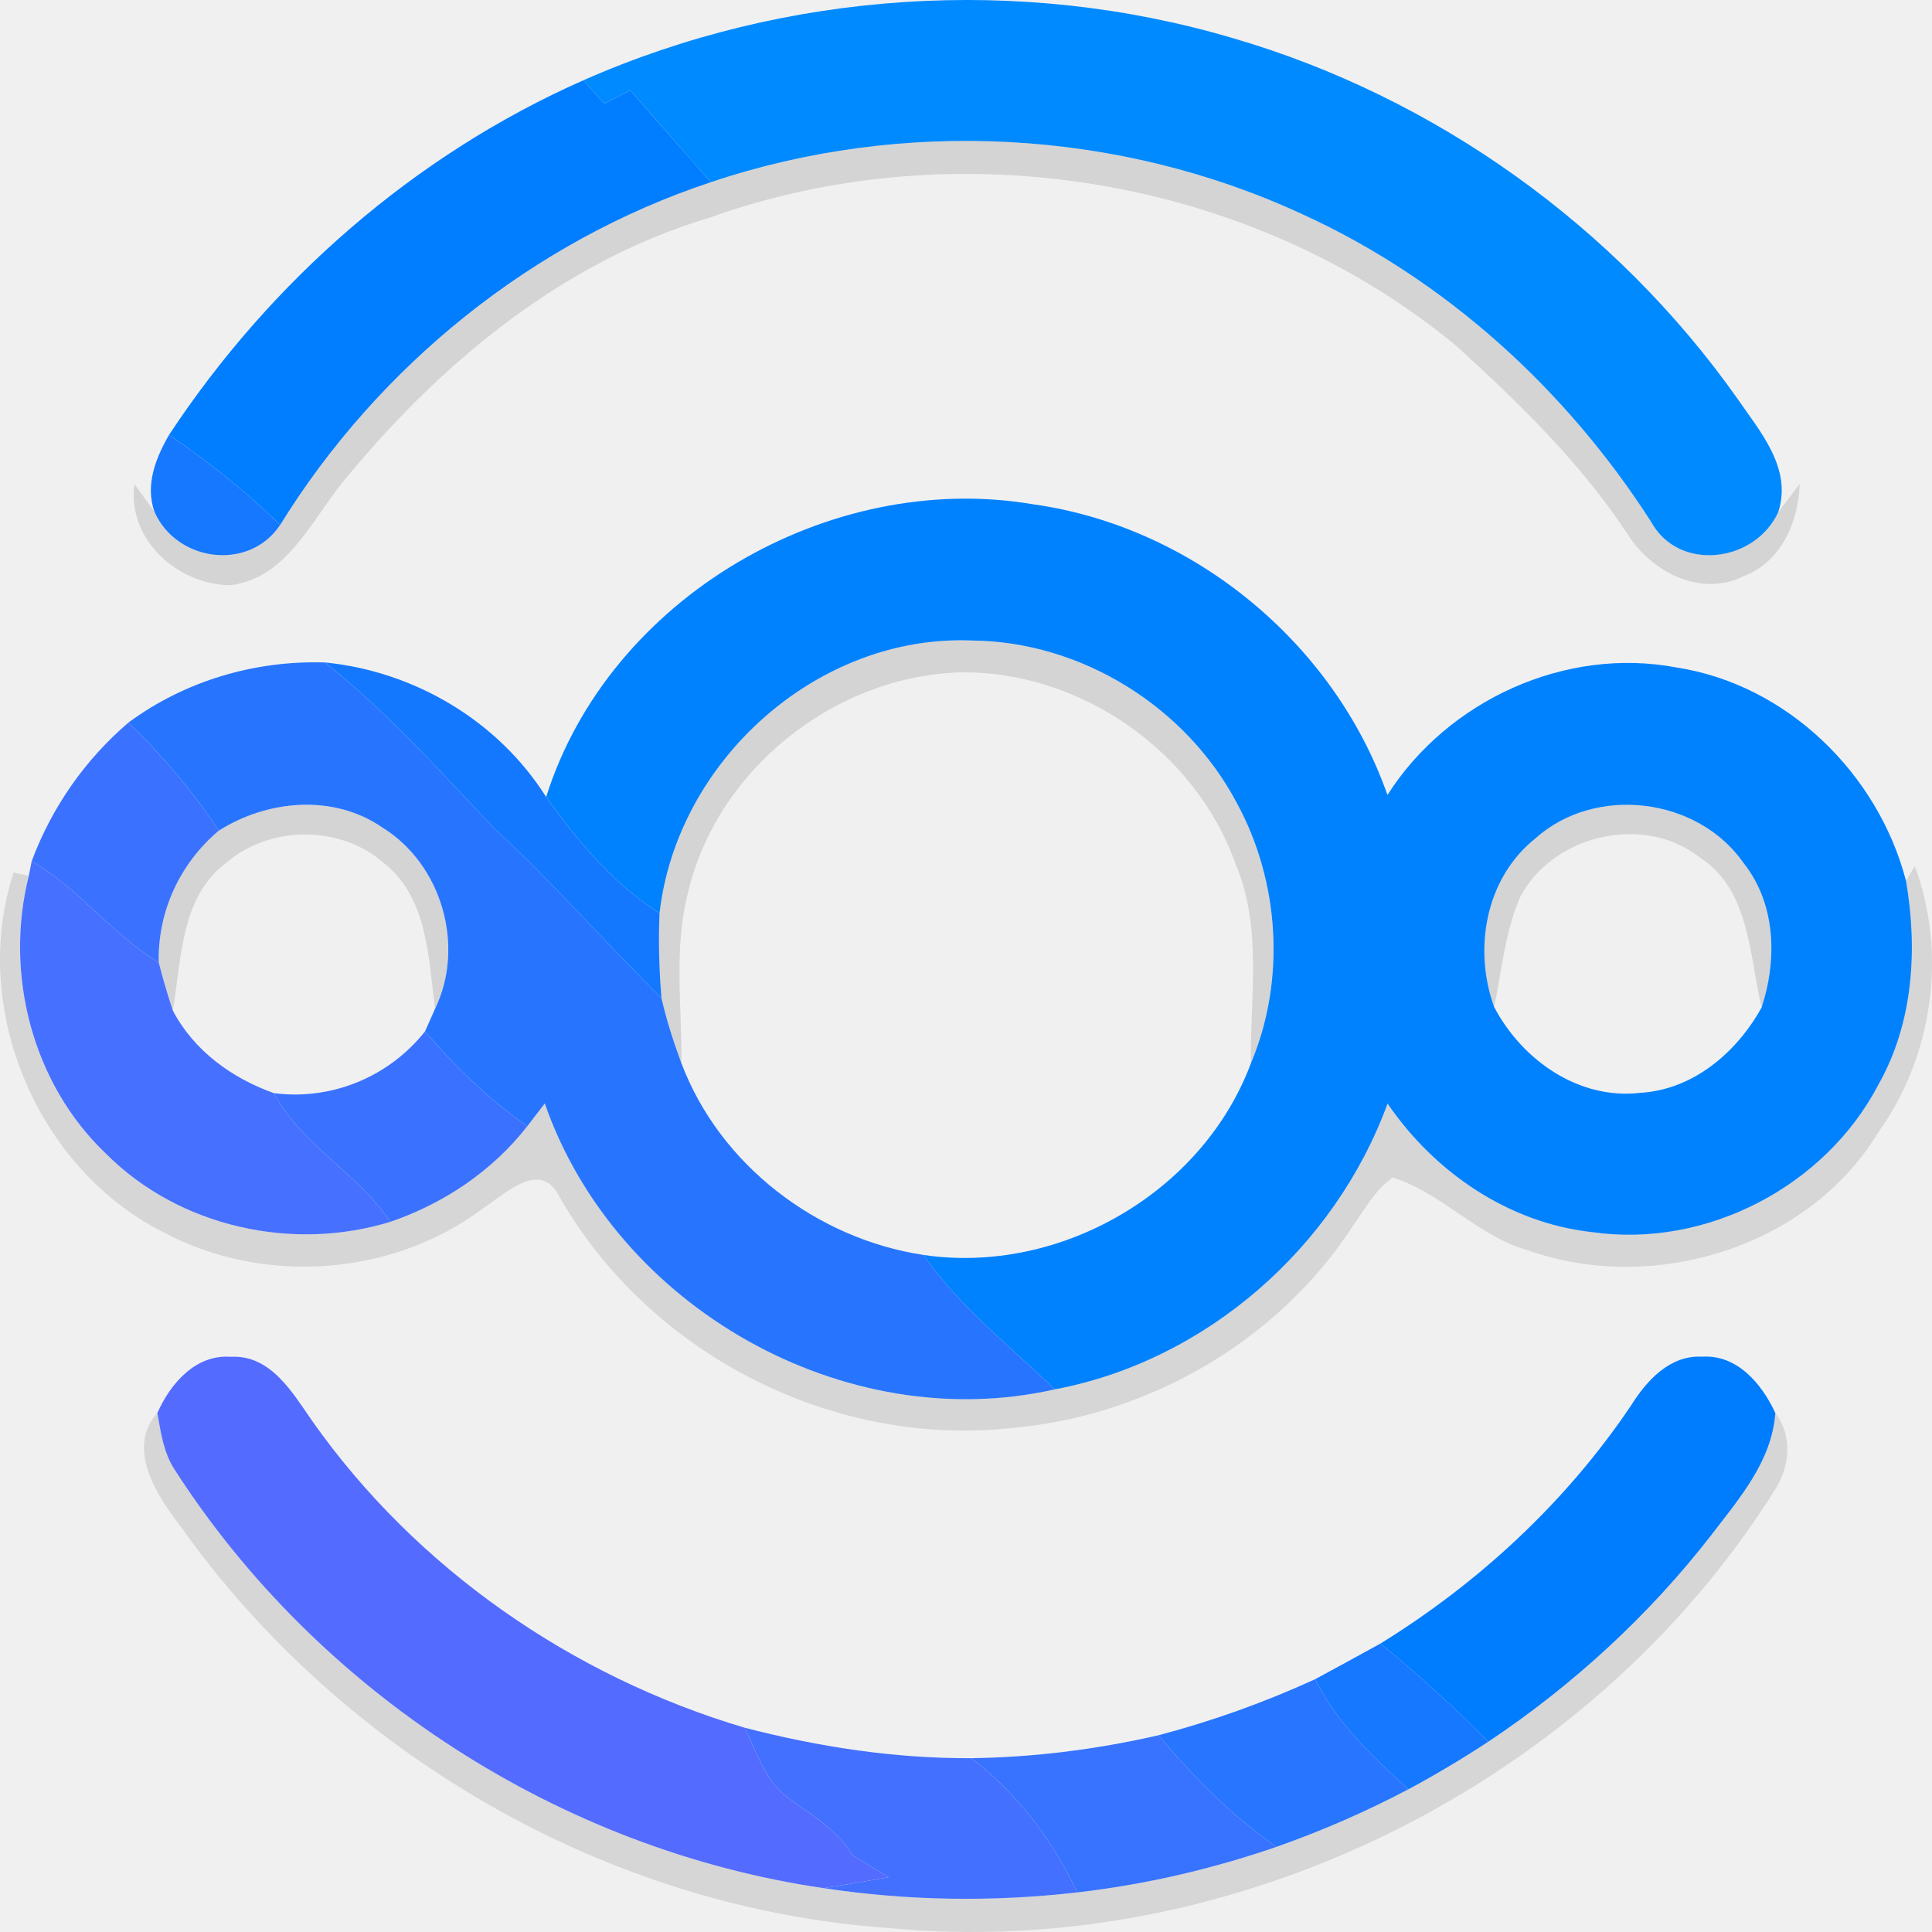
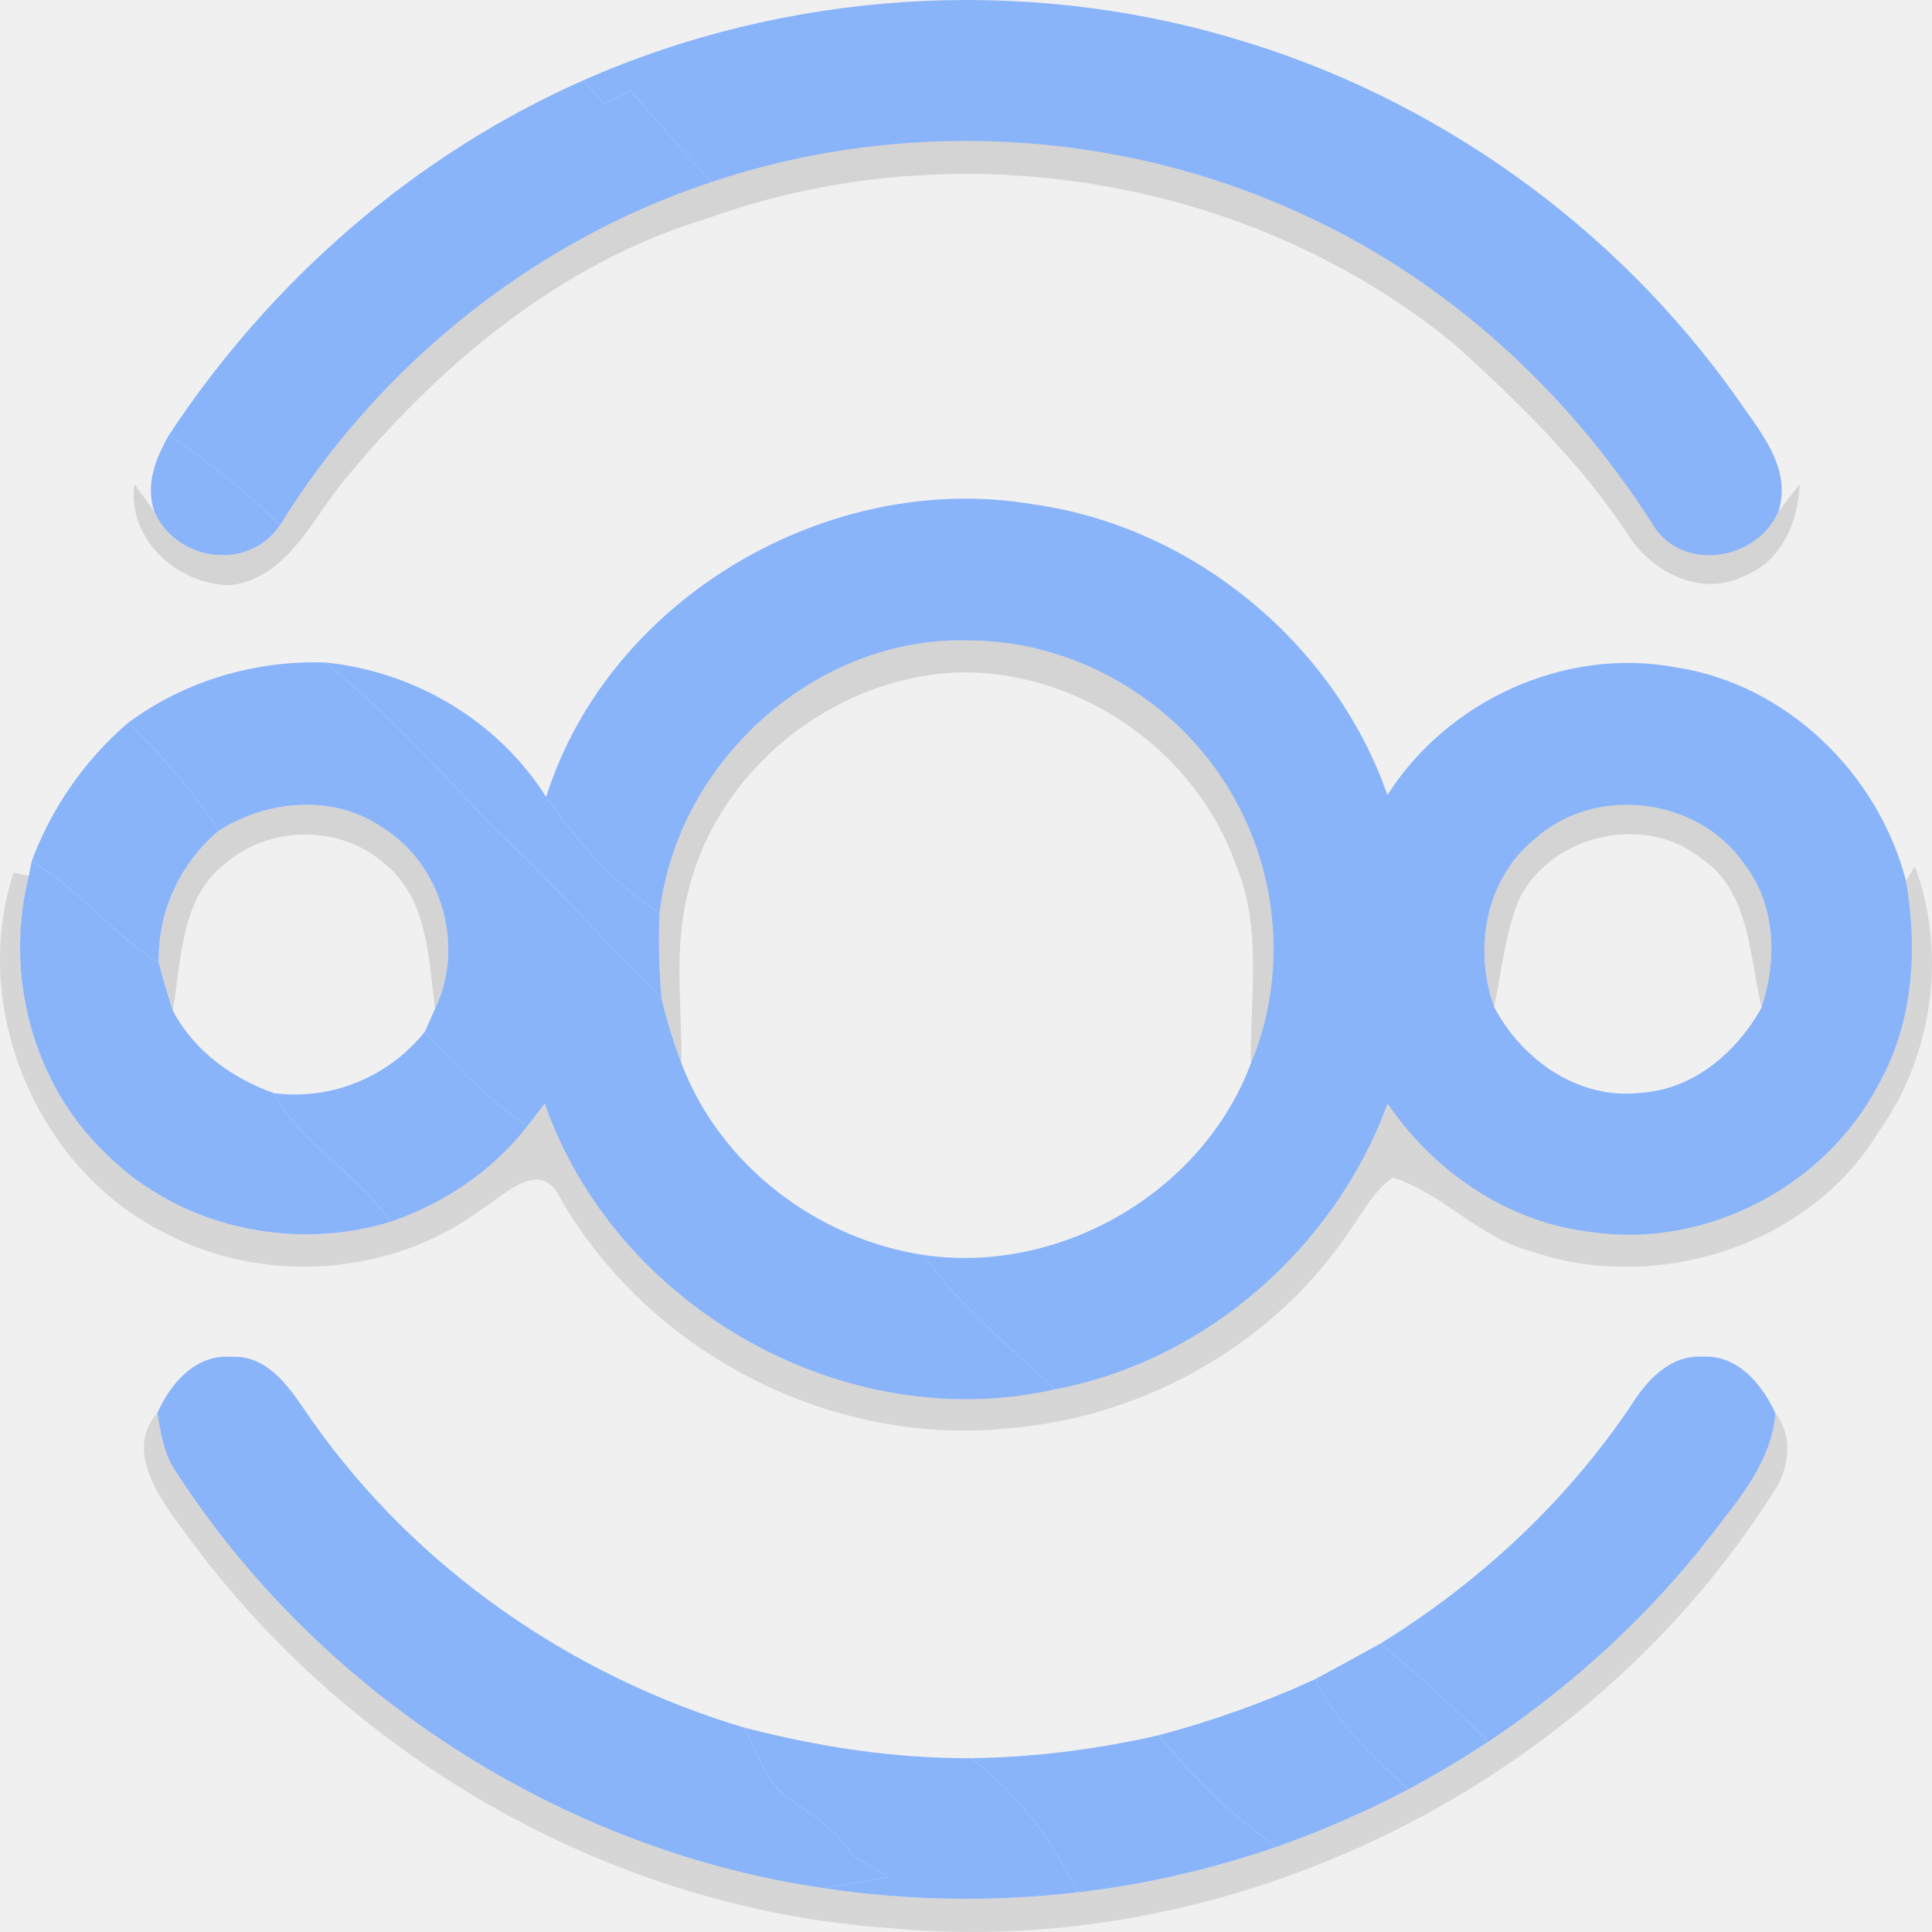
<svg xmlns="http://www.w3.org/2000/svg" width="64" height="64" viewBox="0 0 64 64" fill="none">
  <g clip-path="url(#clip0)">
-     <path d="M19.321 2.661C26.042 -0.307 33.796 -0.821 40.837 1.263C47.534 3.211 53.522 7.494 57.553 13.203C58.31 14.305 59.375 15.513 58.908 16.96C58.151 18.629 55.615 18.974 54.689 17.276C51.88 12.903 47.894 9.266 43.159 7.104C37.069 4.276 29.909 3.898 23.548 6.035C22.651 5.024 21.766 4.009 20.881 2.989C20.664 3.1 20.234 3.322 20.021 3.433C19.788 3.179 19.554 2.92 19.321 2.661Z" fill="#008AFF" />
-     <path d="M5.599 14.408C8.966 9.303 13.73 5.135 19.321 2.661C19.554 2.92 19.788 3.179 20.021 3.433C20.234 3.322 20.664 3.1 20.881 2.99C21.766 4.009 22.651 5.024 23.548 6.035C17.658 7.987 12.55 12.102 9.282 17.387C8.143 16.29 6.914 15.287 5.599 14.408Z" fill="#007EFF" />
+     <path d="M19.321 2.661C26.042 -0.307 33.796 -0.821 40.837 1.263C47.534 3.211 53.522 7.494 57.553 13.203C58.31 14.305 59.375 15.513 58.908 16.96C58.151 18.629 55.615 18.974 54.689 17.276C51.88 12.903 47.894 9.266 43.159 7.104C37.069 4.276 29.909 3.898 23.548 6.035C22.651 5.024 21.766 4.009 20.881 2.989C20.664 3.1 20.234 3.322 20.021 3.433C19.788 3.179 19.554 2.92 19.321 2.661Z" fill="#89b4fa" />
+     <path d="M5.599 14.408C8.966 9.303 13.73 5.135 19.321 2.661C19.554 2.92 19.788 3.179 20.021 3.433C20.234 3.322 20.664 3.1 20.881 2.99C21.766 4.009 22.651 5.024 23.548 6.035C17.658 7.987 12.55 12.102 9.282 17.387C8.143 16.29 6.914 15.287 5.599 14.408Z" fill="#89b4fa" />
    <path opacity="0.12" d="M23.548 6.035C29.909 3.898 37.069 4.276 43.159 7.104C47.894 9.266 51.88 12.903 54.689 17.276C55.615 18.974 58.15 18.629 58.908 16.96C59.142 16.652 59.379 16.343 59.617 16.035C59.572 17.289 59.015 18.604 57.774 19.081C56.352 19.8 54.71 18.953 53.919 17.7C52.367 15.336 50.327 13.359 48.251 11.465C41.48 5.858 31.707 4.264 23.466 7.223C18.563 8.694 14.492 12.114 11.301 16.035C10.281 17.322 9.462 19.155 7.635 19.385C5.89 19.381 4.203 17.868 4.452 16.035C4.616 16.265 4.948 16.721 5.116 16.952C5.849 18.616 8.253 18.937 9.282 17.387C12.55 12.102 17.658 7.987 23.548 6.035Z" fill="black" />
-     <path d="M5.116 16.952C4.805 16.056 5.157 15.176 5.599 14.408C6.914 15.287 8.143 16.29 9.282 17.387C8.253 18.937 5.849 18.616 5.116 16.952Z" fill="#1678FF" />
-     <path d="M18.092 26.401C20.173 19.804 27.468 15.558 34.222 16.705C39.506 17.441 44.191 21.288 45.961 26.335C47.96 23.195 51.859 21.415 55.529 22.11C59.187 22.669 62.214 25.624 63.139 29.179C63.529 31.452 63.381 33.881 62.23 35.92C60.465 39.311 56.512 41.362 52.732 40.815C49.971 40.511 47.517 38.83 45.965 36.557C44.22 41.333 39.944 45.081 34.947 46.023C33.444 44.588 31.789 43.298 30.589 41.572C35.094 42.237 39.837 39.512 41.439 35.221C42.598 32.468 42.393 29.2 40.964 26.586C39.272 23.396 35.807 21.251 32.203 21.218C27.091 21.004 22.422 25.192 21.848 30.256C20.32 29.274 19.137 27.872 18.092 26.401ZM50.856 27.778C49.209 29.097 48.799 31.432 49.496 33.359C50.425 35.123 52.306 36.446 54.354 36.2C56.102 36.089 57.532 34.86 58.355 33.376C58.876 31.789 58.831 29.944 57.761 28.592C56.238 26.401 52.838 25.994 50.856 27.778Z" fill="#0082FF" />
+     <path d="M5.116 16.952C4.805 16.056 5.157 15.176 5.599 14.408C6.914 15.287 8.143 16.29 9.282 17.387C8.253 18.937 5.849 18.616 5.116 16.952Z" fill="#89b4fa" />
+     <path d="M18.092 26.401C20.173 19.804 27.468 15.558 34.222 16.705C39.506 17.441 44.191 21.288 45.961 26.335C47.96 23.195 51.859 21.415 55.529 22.11C59.187 22.669 62.214 25.624 63.139 29.179C63.529 31.452 63.381 33.881 62.23 35.92C60.465 39.311 56.512 41.362 52.732 40.815C49.971 40.511 47.517 38.83 45.965 36.557C44.22 41.333 39.944 45.081 34.947 46.023C33.444 44.588 31.789 43.298 30.589 41.572C35.094 42.237 39.837 39.512 41.439 35.221C42.598 32.468 42.393 29.2 40.964 26.586C39.272 23.396 35.807 21.251 32.203 21.218C27.091 21.004 22.422 25.192 21.848 30.256C20.32 29.274 19.137 27.872 18.092 26.401ZM50.856 27.778C49.209 29.097 48.799 31.432 49.496 33.359C50.425 35.123 52.306 36.446 54.354 36.2C56.102 36.089 57.532 34.86 58.355 33.376C58.876 31.789 58.831 29.944 57.761 28.592C56.238 26.401 52.838 25.994 50.856 27.778Z" fill="#89b4fa" />
    <path opacity="0.12" d="M21.848 30.256C22.422 25.192 27.091 21.004 32.203 21.218C35.807 21.251 39.272 23.396 40.964 26.586C42.393 29.2 42.598 32.467 41.439 35.221C41.406 33.031 41.82 30.737 40.943 28.653C39.616 24.876 35.762 22.204 31.781 22.274C27.623 22.41 23.724 25.509 22.782 29.607C22.315 31.44 22.593 33.351 22.573 35.221C22.311 34.514 22.081 33.799 21.914 33.063C21.836 32.13 21.807 31.193 21.848 30.256Z" fill="black" />
    <path opacity="0.12" d="M7.246 27.519C8.86 26.495 11.043 26.294 12.665 27.412C14.631 28.624 15.421 31.337 14.41 33.421C14.197 31.756 14.172 29.759 12.747 28.616C11.297 27.317 8.929 27.326 7.467 28.604C5.976 29.738 6.013 31.797 5.726 33.478C5.554 32.952 5.395 32.422 5.259 31.884C5.218 30.199 5.964 28.596 7.246 27.519Z" fill="black" />
    <path opacity="0.12" d="M50.855 27.778C52.838 25.994 56.238 26.401 57.761 28.592C58.83 29.944 58.875 31.789 58.355 33.376C57.946 31.662 57.974 29.488 56.324 28.415C54.48 26.943 51.441 27.642 50.356 29.718C49.856 30.869 49.75 32.143 49.496 33.359C48.799 31.432 49.209 29.097 50.855 27.778Z" fill="black" />
-     <path d="M4.256 23.935C6.136 22.55 8.442 21.872 10.768 21.945C12.816 23.581 14.569 25.529 16.363 27.433C18.305 29.216 20.033 31.214 21.913 33.063C22.081 33.799 22.311 34.514 22.573 35.221C23.847 38.592 27.058 41.037 30.589 41.571C31.789 43.298 33.444 44.588 34.947 46.023C27.98 47.605 20.394 43.302 18.047 36.553C17.899 36.742 17.613 37.116 17.469 37.305C16.195 36.425 15.085 35.34 14.078 34.169C14.16 33.98 14.328 33.606 14.41 33.421C15.421 31.337 14.631 28.624 12.665 27.412C11.043 26.294 8.86 26.495 7.246 27.519C6.394 26.212 5.37 25.028 4.256 23.935Z" fill="#2775FF" />
-     <path d="M10.768 21.945C13.73 22.241 16.494 23.873 18.092 26.401C19.136 27.872 20.32 29.274 21.848 30.256C21.807 31.193 21.836 32.13 21.913 33.063C20.033 31.214 18.305 29.216 16.363 27.433C14.569 25.529 12.816 23.581 10.768 21.945Z" fill="#1478FF" />
-     <path d="M1.049 28.53C1.712 26.75 2.814 25.168 4.256 23.935C5.37 25.028 6.394 26.212 7.246 27.519C5.964 28.596 5.218 30.199 5.259 31.884C3.707 30.951 2.622 29.434 1.049 28.53Z" fill="#3A72FF" />
-     <path d="M9.073 36.212C10.99 36.458 12.882 35.673 14.078 34.169C15.086 35.34 16.196 36.425 17.469 37.305C16.314 38.789 14.7 39.87 12.931 40.474C11.85 38.859 10.002 37.95 9.073 36.212Z" fill="#3A72FF" />
+     <path d="M4.256 23.935C6.136 22.55 8.442 21.872 10.768 21.945C12.816 23.581 14.569 25.529 16.363 27.433C18.305 29.216 20.033 31.214 21.913 33.063C22.081 33.799 22.311 34.514 22.573 35.221C23.847 38.592 27.058 41.037 30.589 41.571C31.789 43.298 33.444 44.588 34.947 46.023C27.98 47.605 20.394 43.302 18.047 36.553C17.899 36.742 17.613 37.116 17.469 37.305C16.195 36.425 15.085 35.34 14.078 34.169C14.16 33.98 14.328 33.606 14.41 33.421C15.421 31.337 14.631 28.624 12.665 27.412C11.043 26.294 8.86 26.495 7.246 27.519C6.394 26.212 5.37 25.028 4.256 23.935Z" fill="#89b4fa" />
+     <path d="M10.768 21.945C13.73 22.241 16.494 23.873 18.092 26.401C19.136 27.872 20.32 29.274 21.848 30.256C21.807 31.193 21.836 32.13 21.913 33.063C20.033 31.214 18.305 29.216 16.363 27.433C14.569 25.529 12.816 23.581 10.768 21.945Z" fill="#89b4fa" />
+     <path d="M1.049 28.53C1.712 26.75 2.814 25.168 4.256 23.935C5.37 25.028 6.394 26.212 7.246 27.519C5.964 28.596 5.218 30.199 5.259 31.884C3.707 30.951 2.622 29.434 1.049 28.53Z" fill="#89b4fa" />
+     <path d="M9.073 36.212C10.99 36.458 12.882 35.673 14.078 34.169C15.086 35.34 16.196 36.425 17.469 37.305C16.314 38.789 14.7 39.87 12.931 40.474C11.85 38.859 10.002 37.95 9.073 36.212Z" fill="#89b4fa" />
    <path opacity="0.11" d="M0.451 28.904L0.954 29.015C0.135 32.266 1.073 35.912 3.523 38.23C5.939 40.647 9.687 41.473 12.931 40.474C14.7 39.87 16.314 38.789 17.469 37.305C17.613 37.116 17.899 36.742 18.047 36.553C20.394 43.302 27.98 47.605 34.947 46.023C39.944 45.081 44.22 41.333 45.965 36.557C47.517 38.83 49.971 40.511 52.731 40.815C56.512 41.362 60.465 39.311 62.23 35.92C63.381 33.881 63.528 31.452 63.139 29.179L63.43 28.69C64.511 31.596 64.024 34.999 62.222 37.507C59.92 41.317 54.8 42.874 50.671 41.436C48.975 40.98 47.788 39.525 46.133 39.007C45.555 39.414 45.215 40.051 44.814 40.614C42.32 44.457 37.965 46.943 33.423 47.313C27.513 47.93 21.479 44.814 18.534 39.644C17.904 38.382 16.728 39.557 15.982 40.042C12.988 42.282 8.729 42.578 5.44 40.832C1.229 38.731 -1.02 33.401 0.451 28.904Z" fill="black" />
-     <path d="M0.954 29.015L1.049 28.53C2.622 29.434 3.707 30.951 5.259 31.884C5.394 32.422 5.554 32.952 5.726 33.478C6.427 34.81 7.68 35.714 9.073 36.212C10.002 37.95 11.85 38.859 12.931 40.474C9.687 41.473 5.939 40.647 3.523 38.23C1.073 35.912 0.135 32.266 0.954 29.015Z" fill="#4670FF" />
-     <path d="M5.214 46.804C5.644 45.834 6.48 44.859 7.643 44.946C8.966 44.872 9.687 46.13 10.342 47.071C13.787 51.962 18.952 55.534 24.662 57.231C25.076 58.041 25.342 59.007 26.112 59.562C26.878 60.116 27.726 60.605 28.225 61.444C28.627 61.691 29.028 61.937 29.438 62.184C28.717 62.311 27.996 62.443 27.271 62.545C18.579 61.275 10.543 56.088 5.784 48.682C5.419 48.123 5.325 47.449 5.214 46.804Z" fill="#536BFF" />
-     <path d="M54.018 46.578C54.542 45.739 55.308 44.884 56.389 44.942C57.548 44.868 58.367 45.846 58.81 46.808C58.695 48.407 57.614 49.64 56.688 50.852C54.62 53.516 52.105 55.825 49.303 57.696C48.164 56.553 46.977 55.468 45.731 54.444C48.992 52.43 51.867 49.767 54.018 46.578Z" fill="#007CFF" />
+     <path d="M0.954 29.015L1.049 28.53C2.622 29.434 3.707 30.951 5.259 31.884C5.394 32.422 5.554 32.952 5.726 33.478C6.427 34.81 7.68 35.714 9.073 36.212C10.002 37.95 11.85 38.859 12.931 40.474C9.687 41.473 5.939 40.647 3.523 38.23C1.073 35.912 0.135 32.266 0.954 29.015Z" fill="#89b4fa" />
+     <path d="M5.214 46.804C5.644 45.834 6.48 44.859 7.643 44.946C8.966 44.872 9.687 46.13 10.342 47.071C13.787 51.962 18.952 55.534 24.662 57.231C25.076 58.041 25.342 59.007 26.112 59.562C26.878 60.116 27.726 60.605 28.225 61.444C28.627 61.691 29.028 61.937 29.438 62.184C28.717 62.311 27.996 62.443 27.271 62.545C18.579 61.275 10.543 56.088 5.784 48.682C5.419 48.123 5.325 47.449 5.214 46.804Z" fill="#89b4fa" />
+     <path d="M54.018 46.578C54.542 45.739 55.308 44.884 56.389 44.942C57.548 44.868 58.367 45.846 58.81 46.808C58.695 48.407 57.614 49.64 56.688 50.852C54.62 53.516 52.105 55.825 49.303 57.696C48.164 56.553 46.977 55.468 45.731 54.444C48.992 52.43 51.867 49.767 54.018 46.578Z" fill="#89b4fa" />
    <path opacity="0.11" d="M5.976 50.556C5.202 49.545 4.162 47.975 5.214 46.804C5.325 47.449 5.419 48.123 5.784 48.682C10.543 56.089 18.579 61.276 27.271 62.545C30.052 62.969 32.886 63.01 35.684 62.689C37.929 62.43 40.145 61.917 42.283 61.181C43.782 60.651 45.244 60.018 46.653 59.274C47.558 58.789 48.443 58.259 49.303 57.696C52.105 55.825 54.62 53.516 56.688 50.852C57.614 49.64 58.695 48.407 58.81 46.808C59.379 47.539 59.293 48.546 58.826 49.307C52.695 59.114 40.853 64.995 29.356 63.861C20.111 63.195 11.346 58.115 5.976 50.556Z" fill="black" />
-     <path d="M43.569 55.624C44.29 55.233 45.011 54.843 45.731 54.444C46.977 55.468 48.164 56.553 49.303 57.696C48.443 58.259 47.558 58.789 46.653 59.274C45.482 58.189 44.277 57.083 43.569 55.624Z" fill="#1677FF" />
-     <path d="M38.379 57.482C40.157 57.013 41.894 56.393 43.569 55.624C44.278 57.083 45.482 58.189 46.653 59.274C45.244 60.018 43.782 60.651 42.283 61.181C40.804 60.149 39.53 58.867 38.379 57.482Z" fill="#2875FF" />
-     <path d="M24.662 57.231C27.115 57.868 29.634 58.255 32.174 58.242C33.698 59.405 34.873 60.955 35.684 62.689C32.887 63.01 30.052 62.969 27.271 62.545C27.996 62.443 28.717 62.311 29.438 62.184C29.028 61.937 28.627 61.691 28.225 61.444C27.726 60.605 26.878 60.116 26.112 59.562C25.342 59.007 25.076 58.041 24.662 57.231Z" fill="#4470FF" />
-     <path d="M32.174 58.242C34.263 58.213 36.343 57.95 38.379 57.482C39.53 58.867 40.804 60.149 42.283 61.181C40.145 61.917 37.929 62.43 35.684 62.689C34.873 60.955 33.697 59.405 32.174 58.242Z" fill="#3773FF" />
+     <path d="M43.569 55.624C44.29 55.233 45.011 54.843 45.731 54.444C46.977 55.468 48.164 56.553 49.303 57.696C48.443 58.259 47.558 58.789 46.653 59.274C45.482 58.189 44.277 57.083 43.569 55.624Z" fill="#89b4fa" />
+     <path d="M38.379 57.482C40.157 57.013 41.894 56.393 43.569 55.624C44.278 57.083 45.482 58.189 46.653 59.274C45.244 60.018 43.782 60.651 42.283 61.181C40.804 60.149 39.53 58.867 38.379 57.482Z" fill="#89b4fa" />
+     <path d="M24.662 57.231C27.115 57.868 29.634 58.255 32.174 58.242C33.698 59.405 34.873 60.955 35.684 62.689C32.887 63.01 30.052 62.969 27.271 62.545C27.996 62.443 28.717 62.311 29.438 62.184C29.028 61.937 28.627 61.691 28.225 61.444C27.726 60.605 26.878 60.116 26.112 59.562C25.342 59.007 25.076 58.041 24.662 57.231Z" fill="#89b4fa" />
+     <path d="M32.174 58.242C34.263 58.213 36.343 57.95 38.379 57.482C39.53 58.867 40.804 60.149 42.283 61.181C40.145 61.917 37.929 62.43 35.684 62.689C34.873 60.955 33.697 59.405 32.174 58.242Z" fill="#89b4fa" />
  </g>
  <defs>
    <clipPath id="clip0">
      <rect width="64" height="64" fill="white" />
    </clipPath>
  </defs>
</svg>
